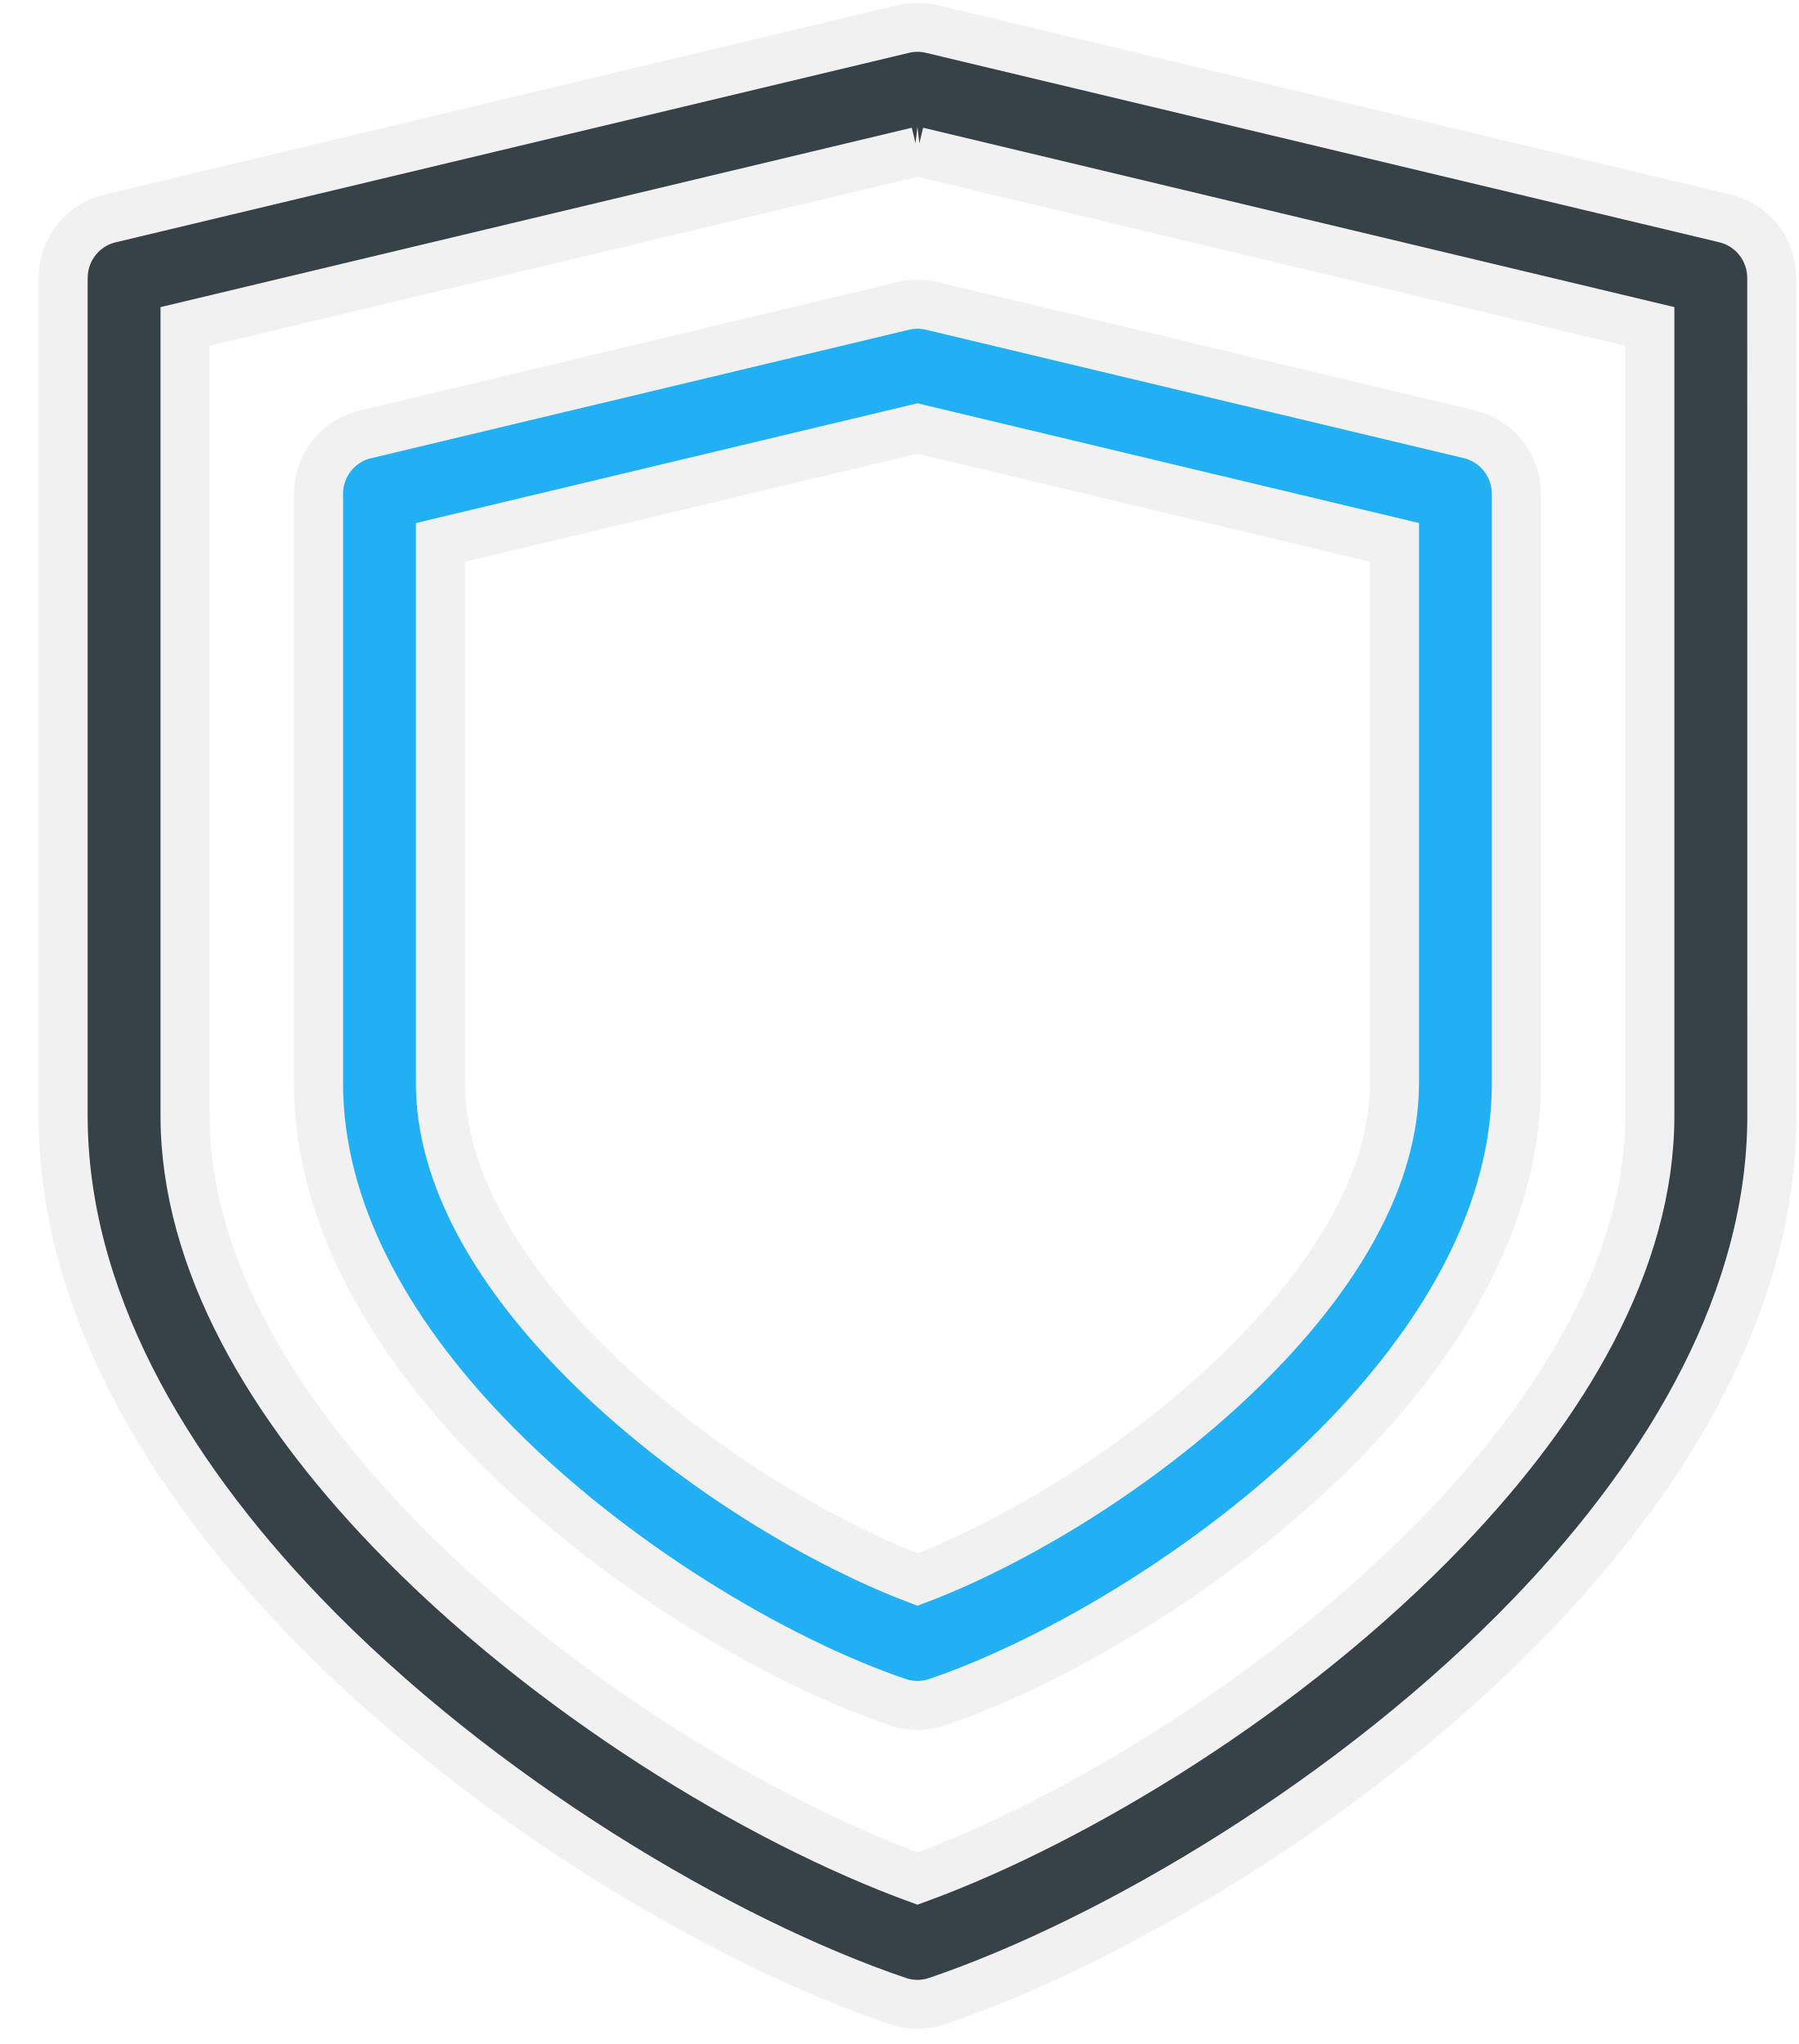
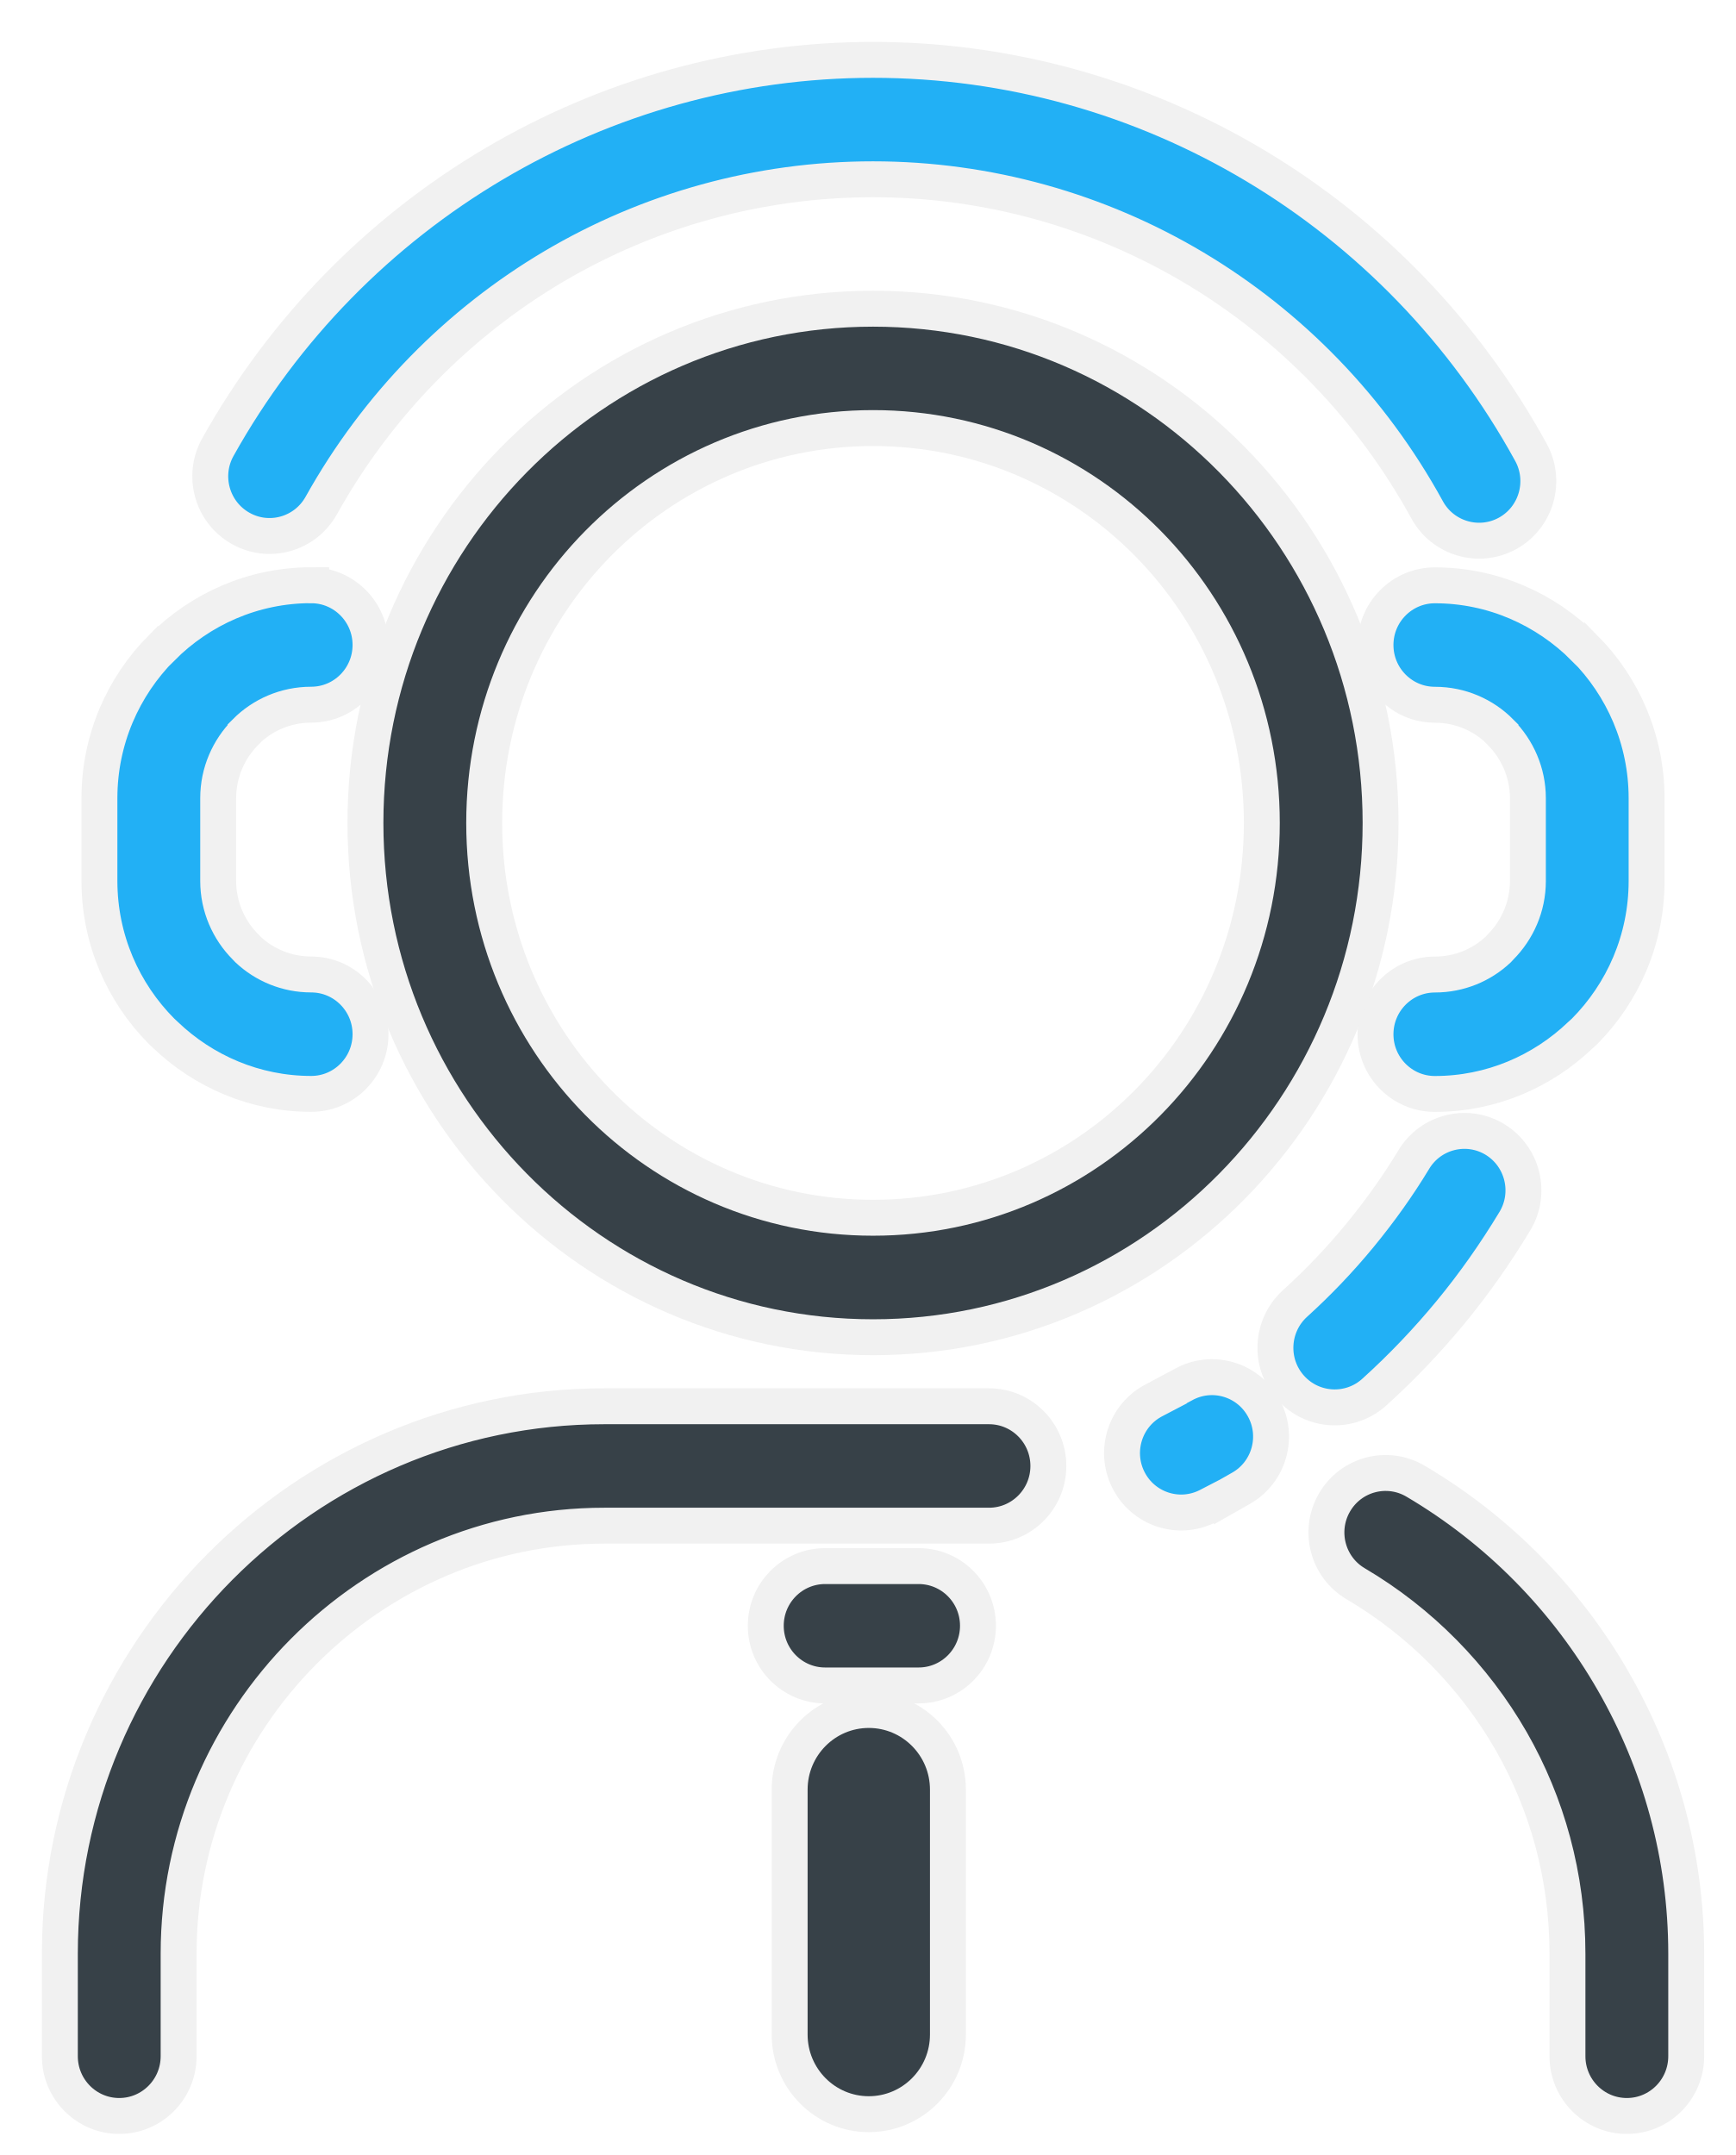
- <svg xmlns="http://www.w3.org/2000/svg" width="22" height="25" viewBox="0 0 22 25" fill="none">
-   <path d="M1.37 2.666L11.048 0.354C11.168 0.325 11.288 0.328 11.4 0.356L21.094 2.671C21.437 2.753 21.668 3.061 21.667 3.401L21.668 13.645C21.668 15.861 20.446 17.963 18.746 19.737C16.577 21.999 13.594 23.752 11.455 24.477C11.296 24.53 11.131 24.527 10.984 24.477C8.845 23.752 5.862 21.999 3.693 19.737C1.993 17.963 0.772 15.86 0.772 13.645V3.401C0.772 3.037 1.029 2.734 1.37 2.666H1.37ZM11.22 1.854L2.263 3.993V13.646C2.263 15.425 3.309 17.181 4.765 18.7C6.685 20.704 9.284 22.269 11.22 22.977C13.155 22.269 15.754 20.704 17.674 18.7C19.13 17.181 20.176 15.425 20.176 13.646V3.993L11.219 1.854H11.22Z" fill="#374148" stroke="#F1F1F1" stroke-width="0.6" />
-   <path d="M4.493 5.307L11.048 3.741C11.168 3.712 11.288 3.715 11.4 3.743L17.971 5.312C18.314 5.394 18.544 5.702 18.544 6.042L18.544 13.248C18.544 14.82 17.688 16.301 16.496 17.545C14.998 19.108 12.935 20.319 11.455 20.821C11.296 20.874 11.131 20.871 10.984 20.821C9.504 20.32 7.441 19.108 5.943 17.545C4.751 16.301 3.895 14.82 3.895 13.248V6.042C3.895 5.678 4.152 5.375 4.493 5.307H4.493ZM11.22 5.241L5.386 6.634V13.248C5.386 14.384 6.067 15.519 7.015 16.508C8.265 17.812 9.945 18.836 11.22 19.319C12.494 18.836 14.175 17.812 15.424 16.508C16.372 15.519 17.053 14.384 17.053 13.248V6.634L11.22 5.241Z" fill="#22B0F5" stroke="#F1F1F1" stroke-width="0.6" />
+ <svg xmlns="http://www.w3.org/2000/svg" width="29" height="36" viewBox="0 0 29 36" fill="none">
+   <path d="M23.971 11.773C23.423 11.773 22.979 11.326 22.979 10.775C22.979 10.224 23.424 9.778 23.971 9.778C24.941 9.778 25.825 10.179 26.468 10.824L26.47 10.822C27.11 11.466 27.508 12.356 27.508 13.335V14.718C27.508 15.697 27.11 16.586 26.47 17.231L26.406 17.289C25.77 17.899 24.911 18.275 23.971 18.275C23.423 18.275 22.979 17.828 22.979 17.278C22.979 16.727 23.424 16.28 23.971 16.28C24.38 16.28 24.752 16.122 25.028 15.863L25.067 15.821C25.349 15.537 25.525 15.147 25.525 14.718V13.335C25.525 12.907 25.349 12.516 25.067 12.233V12.229C24.788 11.948 24.4 11.773 23.971 11.773V11.773Z" fill="#22B0F5" stroke="#F1F1F1" stroke-width="0.6" />
+   <path d="M28.17 34.35C28.17 34.901 27.726 35.348 27.178 35.348C26.63 35.348 26.186 34.901 26.186 34.35V32.637C26.186 31.343 25.844 30.131 25.247 29.088C24.624 28.002 23.725 27.092 22.648 26.457C22.177 26.18 22.019 25.571 22.295 25.098C22.571 24.624 23.176 24.466 23.647 24.743C25.019 25.551 26.165 26.711 26.959 28.099C27.729 29.442 28.17 30.993 28.17 32.637V34.35L28.17 34.35ZM2.984 34.35C2.984 34.901 2.539 35.348 1.992 35.348C1.444 35.348 1 34.901 1 34.35V32.637C1 30.122 2.023 27.835 3.671 26.178C5.319 24.521 7.593 23.492 10.094 23.492H16.523C17.07 23.492 17.514 23.939 17.514 24.49C17.514 25.04 17.07 25.487 16.523 25.487H10.094C8.14 25.487 6.362 26.292 5.073 27.588C3.784 28.884 2.984 30.672 2.984 32.637V34.35L2.984 34.35Z" fill="#374148" stroke="#F1F1F1" stroke-width="0.6" />
+   <path d="M21.08 13.748C21.08 11.922 20.353 10.272 19.178 9.079C18.004 7.888 16.38 7.151 14.585 7.151C12.79 7.151 11.165 7.888 9.991 9.079C8.816 10.271 8.089 11.922 8.089 13.748C8.089 15.573 8.816 17.224 9.991 18.416C11.165 19.607 12.79 20.343 14.585 20.343C16.38 20.343 18.004 19.607 19.178 18.416C20.353 17.224 21.08 15.573 21.08 13.748V13.748ZM20.58 7.677C22.115 9.233 23.064 11.38 23.064 13.748C23.064 16.116 22.114 18.263 20.58 19.819C19.045 21.376 16.925 22.339 14.585 22.339C12.244 22.339 10.124 21.376 8.589 19.819C7.054 18.263 6.105 16.116 6.105 13.748C6.105 11.38 7.054 9.233 8.589 7.677C10.124 6.12 12.244 5.157 14.585 5.157C16.925 5.157 19.045 6.12 20.58 7.677Z" fill="#374148" stroke="#F1F1F1" stroke-width="0.6" />
+   <path d="M25.577 7.558C25.84 8.04 25.665 8.645 25.186 8.91C24.707 9.174 24.104 8.998 23.841 8.516C22.907 6.811 21.553 5.43 19.954 4.476C18.356 3.523 16.508 2.995 14.584 2.995C12.672 2.995 10.838 3.514 9.249 4.453C7.66 5.393 6.309 6.757 5.367 8.445C5.099 8.925 4.495 9.096 4.019 8.826C3.542 8.557 3.372 7.95 3.639 7.471C4.753 5.475 6.357 3.859 8.25 2.739C10.144 1.619 12.323 1 14.585 1C16.866 1 19.06 1.628 20.961 2.762C22.861 3.895 24.468 5.535 25.577 7.558V7.558Z" fill="#22B0F5" stroke="#F1F1F1" stroke-width="0.6" />
+   <path d="M22.96 23.255C22.554 23.623 21.927 23.59 21.561 23.181C21.195 22.773 21.229 22.143 21.635 21.775C22.02 21.426 22.381 21.048 22.712 20.646C23.053 20.232 23.357 19.805 23.619 19.371C23.901 18.902 24.509 18.752 24.975 19.035C25.441 19.32 25.59 19.93 25.308 20.399C24.979 20.944 24.621 21.451 24.238 21.916C23.846 22.392 23.419 22.84 22.96 23.255V23.255Z" fill="#22B0F5" stroke="#F1F1F1" stroke-width="0.6" />
+   <path d="M20.174 25.162C19.686 25.407 19.093 25.209 18.849 24.718C18.605 24.228 18.803 23.631 19.291 23.386L19.526 23.263V23.26L19.763 23.134C20.238 22.865 20.84 23.034 21.107 23.512C21.375 23.989 21.206 24.595 20.731 24.863L20.455 25.02L20.454 25.017L20.174 25.162H20.174Z" fill="#22B0F5" stroke="#F1F1F1" stroke-width="0.6" />
+   <path d="M5.199 9.777C5.746 9.777 6.19 10.224 6.19 10.774C6.19 11.325 5.746 11.772 5.199 11.772C4.77 11.772 4.382 11.946 4.102 12.227V12.231C3.82 12.515 3.645 12.905 3.645 13.334V14.717C3.645 15.145 3.82 15.536 4.102 15.819L4.142 15.861C4.418 16.12 4.79 16.279 5.199 16.279C5.746 16.279 6.19 16.726 6.19 17.276C6.19 17.827 5.746 18.274 5.199 18.274C4.259 18.274 3.4 17.898 2.763 17.288L2.7 17.229C2.059 16.585 1.661 15.695 1.661 14.716V13.334C1.661 12.355 2.059 11.465 2.7 10.821L2.702 10.822C3.344 10.177 4.228 9.776 5.199 9.776V9.777Z" fill="#22B0F5" stroke="#F1F1F1" stroke-width="0.6" />
+   <path d="M15.836 33.988C15.836 34.722 15.244 35.318 14.514 35.318C13.784 35.318 13.192 34.722 13.192 33.988V29.896C13.192 29.162 13.784 28.566 14.514 28.566C15.244 28.566 15.836 29.162 15.836 29.896V33.988Z" fill="#374148" stroke="#F1F1F1" stroke-width="0.6" />
+   <path d="M13.785 28.156C13.237 28.156 12.793 27.71 12.793 27.159C12.793 26.608 13.237 26.162 13.785 26.162H15.346C15.894 26.162 16.338 26.608 16.338 27.159C16.338 27.71 15.894 28.156 15.346 28.156H13.785Z" fill="#374148" stroke="#F1F1F1" stroke-width="0.6" />
</svg>
